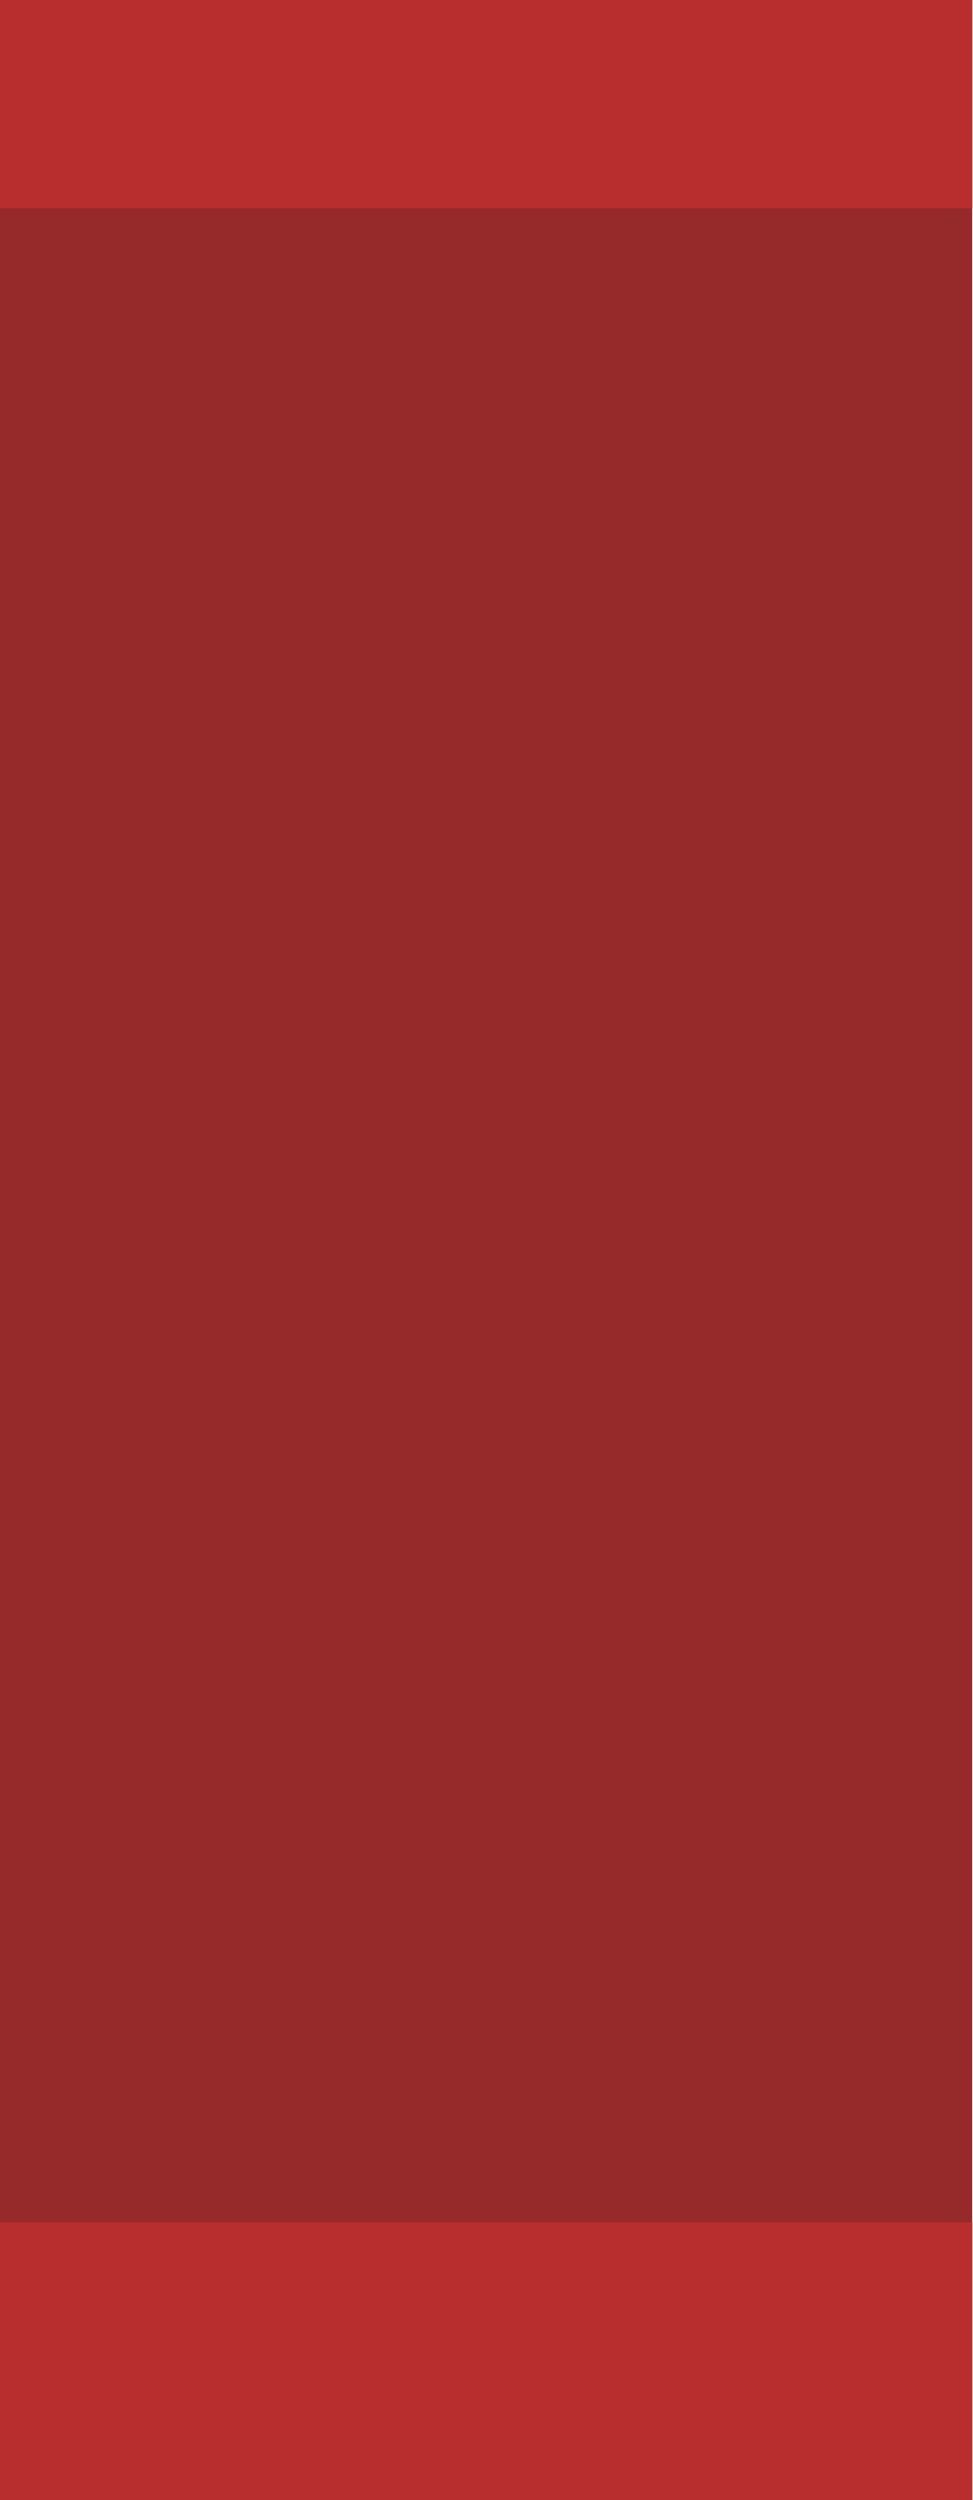
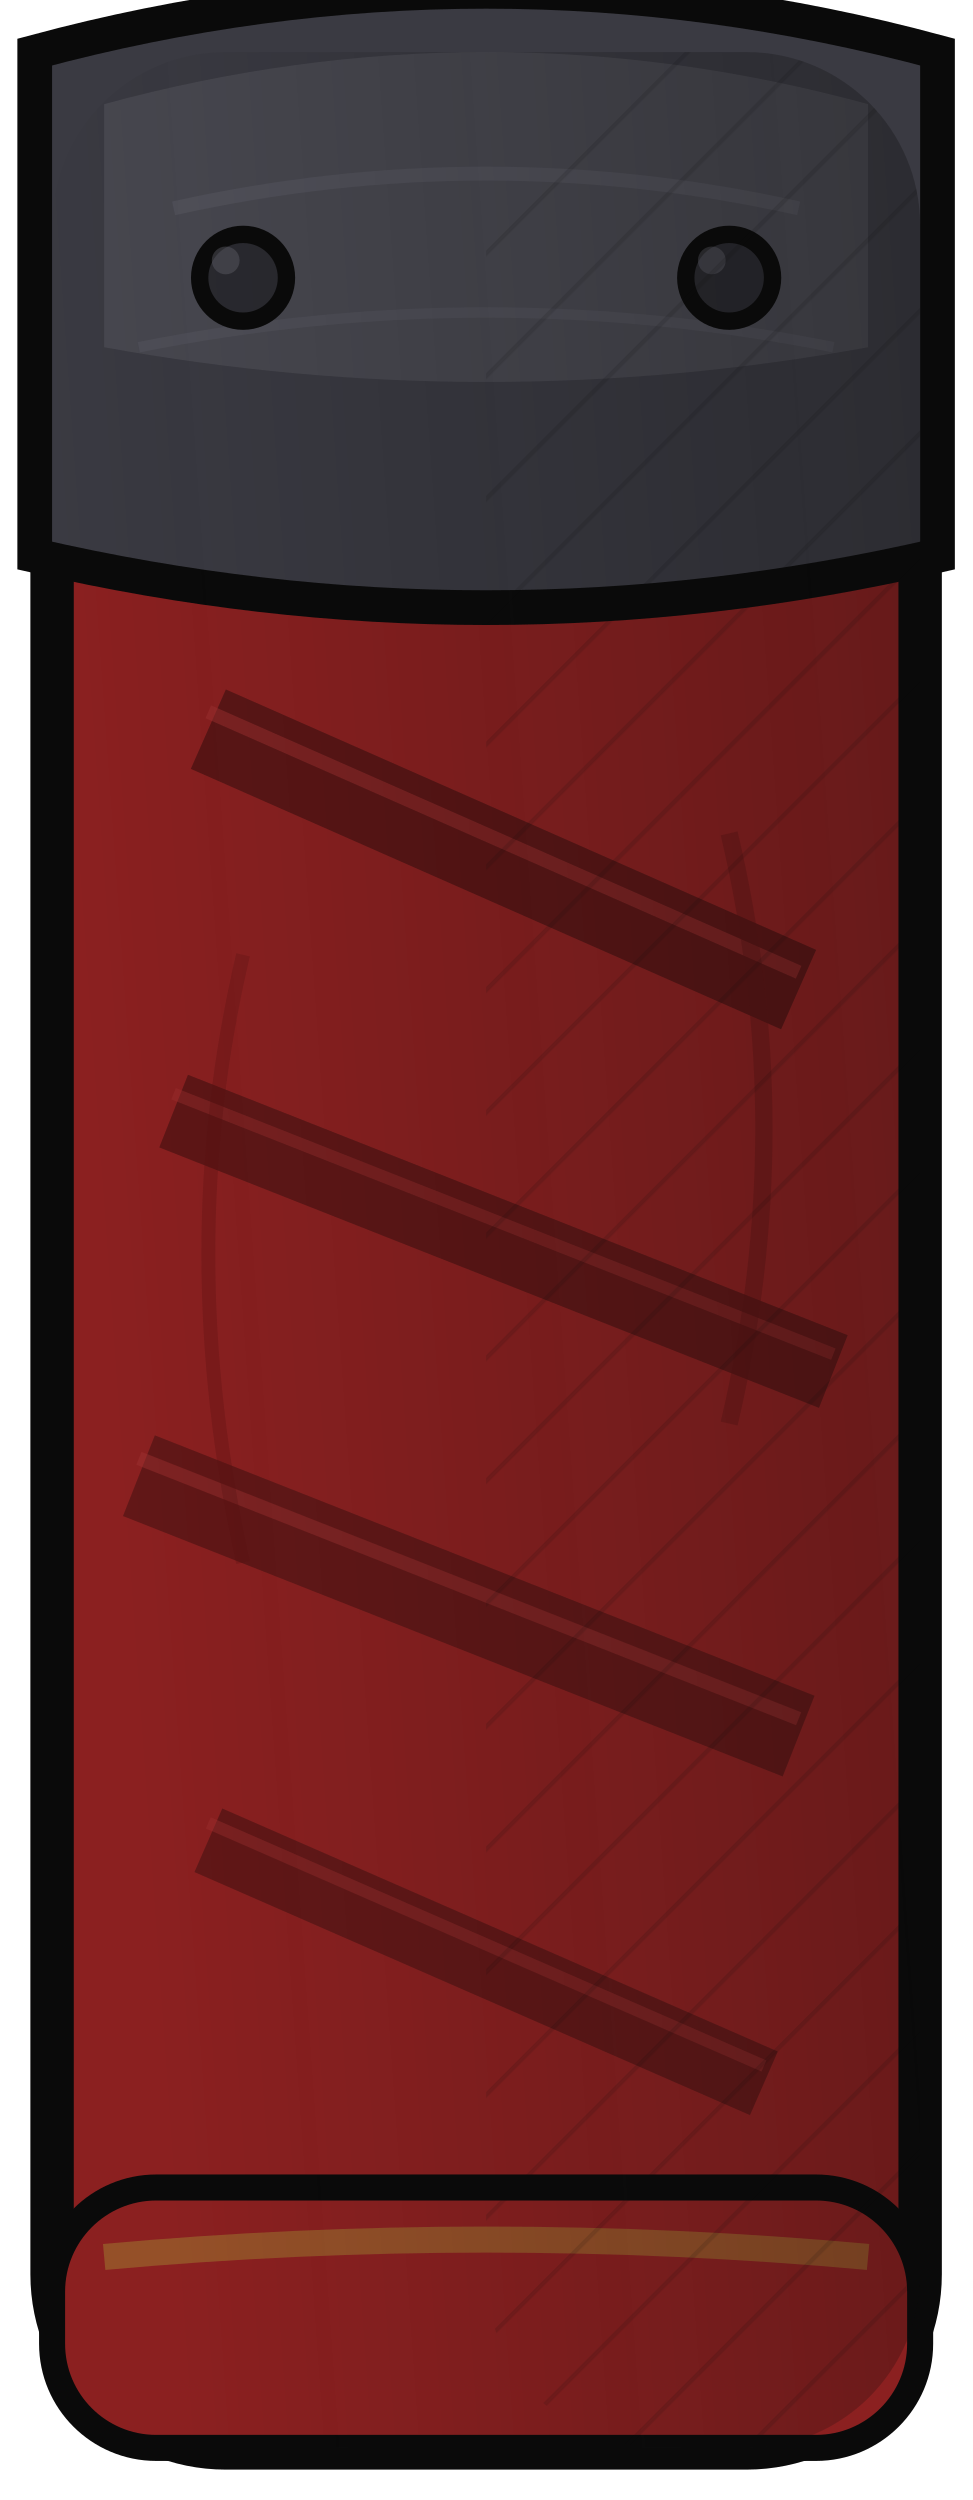
<svg xmlns="http://www.w3.org/2000/svg" viewBox="0 0 56 144" width="56" height="144">
-   <rect width="56" height="144" fill="#962a2a" />
-   <rect width="56" height="12" fill="#b82e2e" />
-   <rect y="128" width="56" height="16" fill="#b82e2e" />
+   <defs>
+     <linearGradient id="rarm-shadow" x1="1" y1="0" x2="0" y2="0.2">
+       <stop offset="0%" stop-color="#0a0a0a" stop-opacity="0.3" />
+       <stop offset="100%" stop-color="#0a0a0a" stop-opacity="0" />
+     </linearGradient>
+     <pattern id="rarm-hatch" patternUnits="userSpaceOnUse" width="5" height="5" patternTransform="rotate(45)">
+       <line x1="0" y1="0" x2="0" y2="5" stroke="#0a0a0a" stroke-width="0.5" opacity="0.12" />
+     </pattern>
+   </defs>
+   <rect x="3" y="3" width="50" height="138" rx="10" fill="#8b2020" stroke="#0a0a0a" stroke-width="2.5" />
+   <path d="M2 3 Q28 -4 54 3 L54 32 Q28 38 2 32 Z" fill="#3a3a42" stroke="#0a0a0a" stroke-width="2" />
+   <path d="M6 6 Q28 0 50 6 L50 20 Q28 24 6 20 Z" fill="#52525a" opacity="0.6" />
+   <path d="M10 12 Q28 8 46 12" stroke="#5a5a64" stroke-width="0.8" fill="none" opacity="0.5" />
+   <path d="M8 20 Q28 16 48 20" stroke="#5a5a64" stroke-width="0.6" fill="none" opacity="0.4" />
+   <circle cx="14" cy="16" r="2.5" fill="#2a2a30" stroke="#0a0a0a" stroke-width="1" />
+   <circle cx="42" cy="16" r="2.5" fill="#2a2a30" stroke="#0a0a0a" stroke-width="1" />
+   <circle cx="13" cy="15" r="0.8" fill="#6a6a74" opacity="0.4" />
+   <circle cx="41" cy="15" r="0.8" fill="#6a6a74" opacity="0.4" />
+   <path d="M12 42 L46 57" stroke="#3a0e0e" stroke-width="5" fill="none" opacity="0.6" />
+   <path d="M10 64 L48 79" stroke="#3a0e0e" stroke-width="4.5" fill="none" opacity="0.55" />
+   <path d="M8 85 L46 100" stroke="#3a0e0e" stroke-width="5" fill="none" opacity="0.5" />
+   <path d="M12 106 L44 120" stroke="#3a0e0e" stroke-width="4" fill="none" opacity="0.5" />
+   <path d="M12 41 L46 56" stroke="#a03030" stroke-width="0.8" fill="none" opacity="0.5" />
+   <path d="M10 63 L48 78" stroke="#a03030" stroke-width="0.7" fill="none" opacity="0.4" />
+   <path d="M8 84 L46 99" stroke="#a03030" stroke-width="0.8" fill="none" opacity="0.45" />
+   <path d="M12 105 L44 119" stroke="#a03030" stroke-width="0.7" fill="none" opacity="0.4" />
+   <path d="M42 48 Q46 65 42 82" stroke="#5a1010" stroke-width="1" fill="none" opacity="0.35" />
+   <path d="M14 55 Q10 72 14 90" stroke="#5a1010" stroke-width="0.8" fill="none" opacity="0.3" />
+   <rect x="3" y="126" width="50" height="15" rx="6" fill="#8b2020" stroke="#0a0a0a" stroke-width="1.5" />
+   <path d="M6 130 Q28 128 50 130" stroke="#a08030" stroke-width="1.5" fill="none" opacity="0.5" />
+   <rect x="3" y="3" width="50" height="138" rx="10" fill="url(#rarm-shadow)" />
+   <rect x="28" y="3" width="25" height="138" rx="10" fill="url(#rarm-hatch)" />
</svg>
